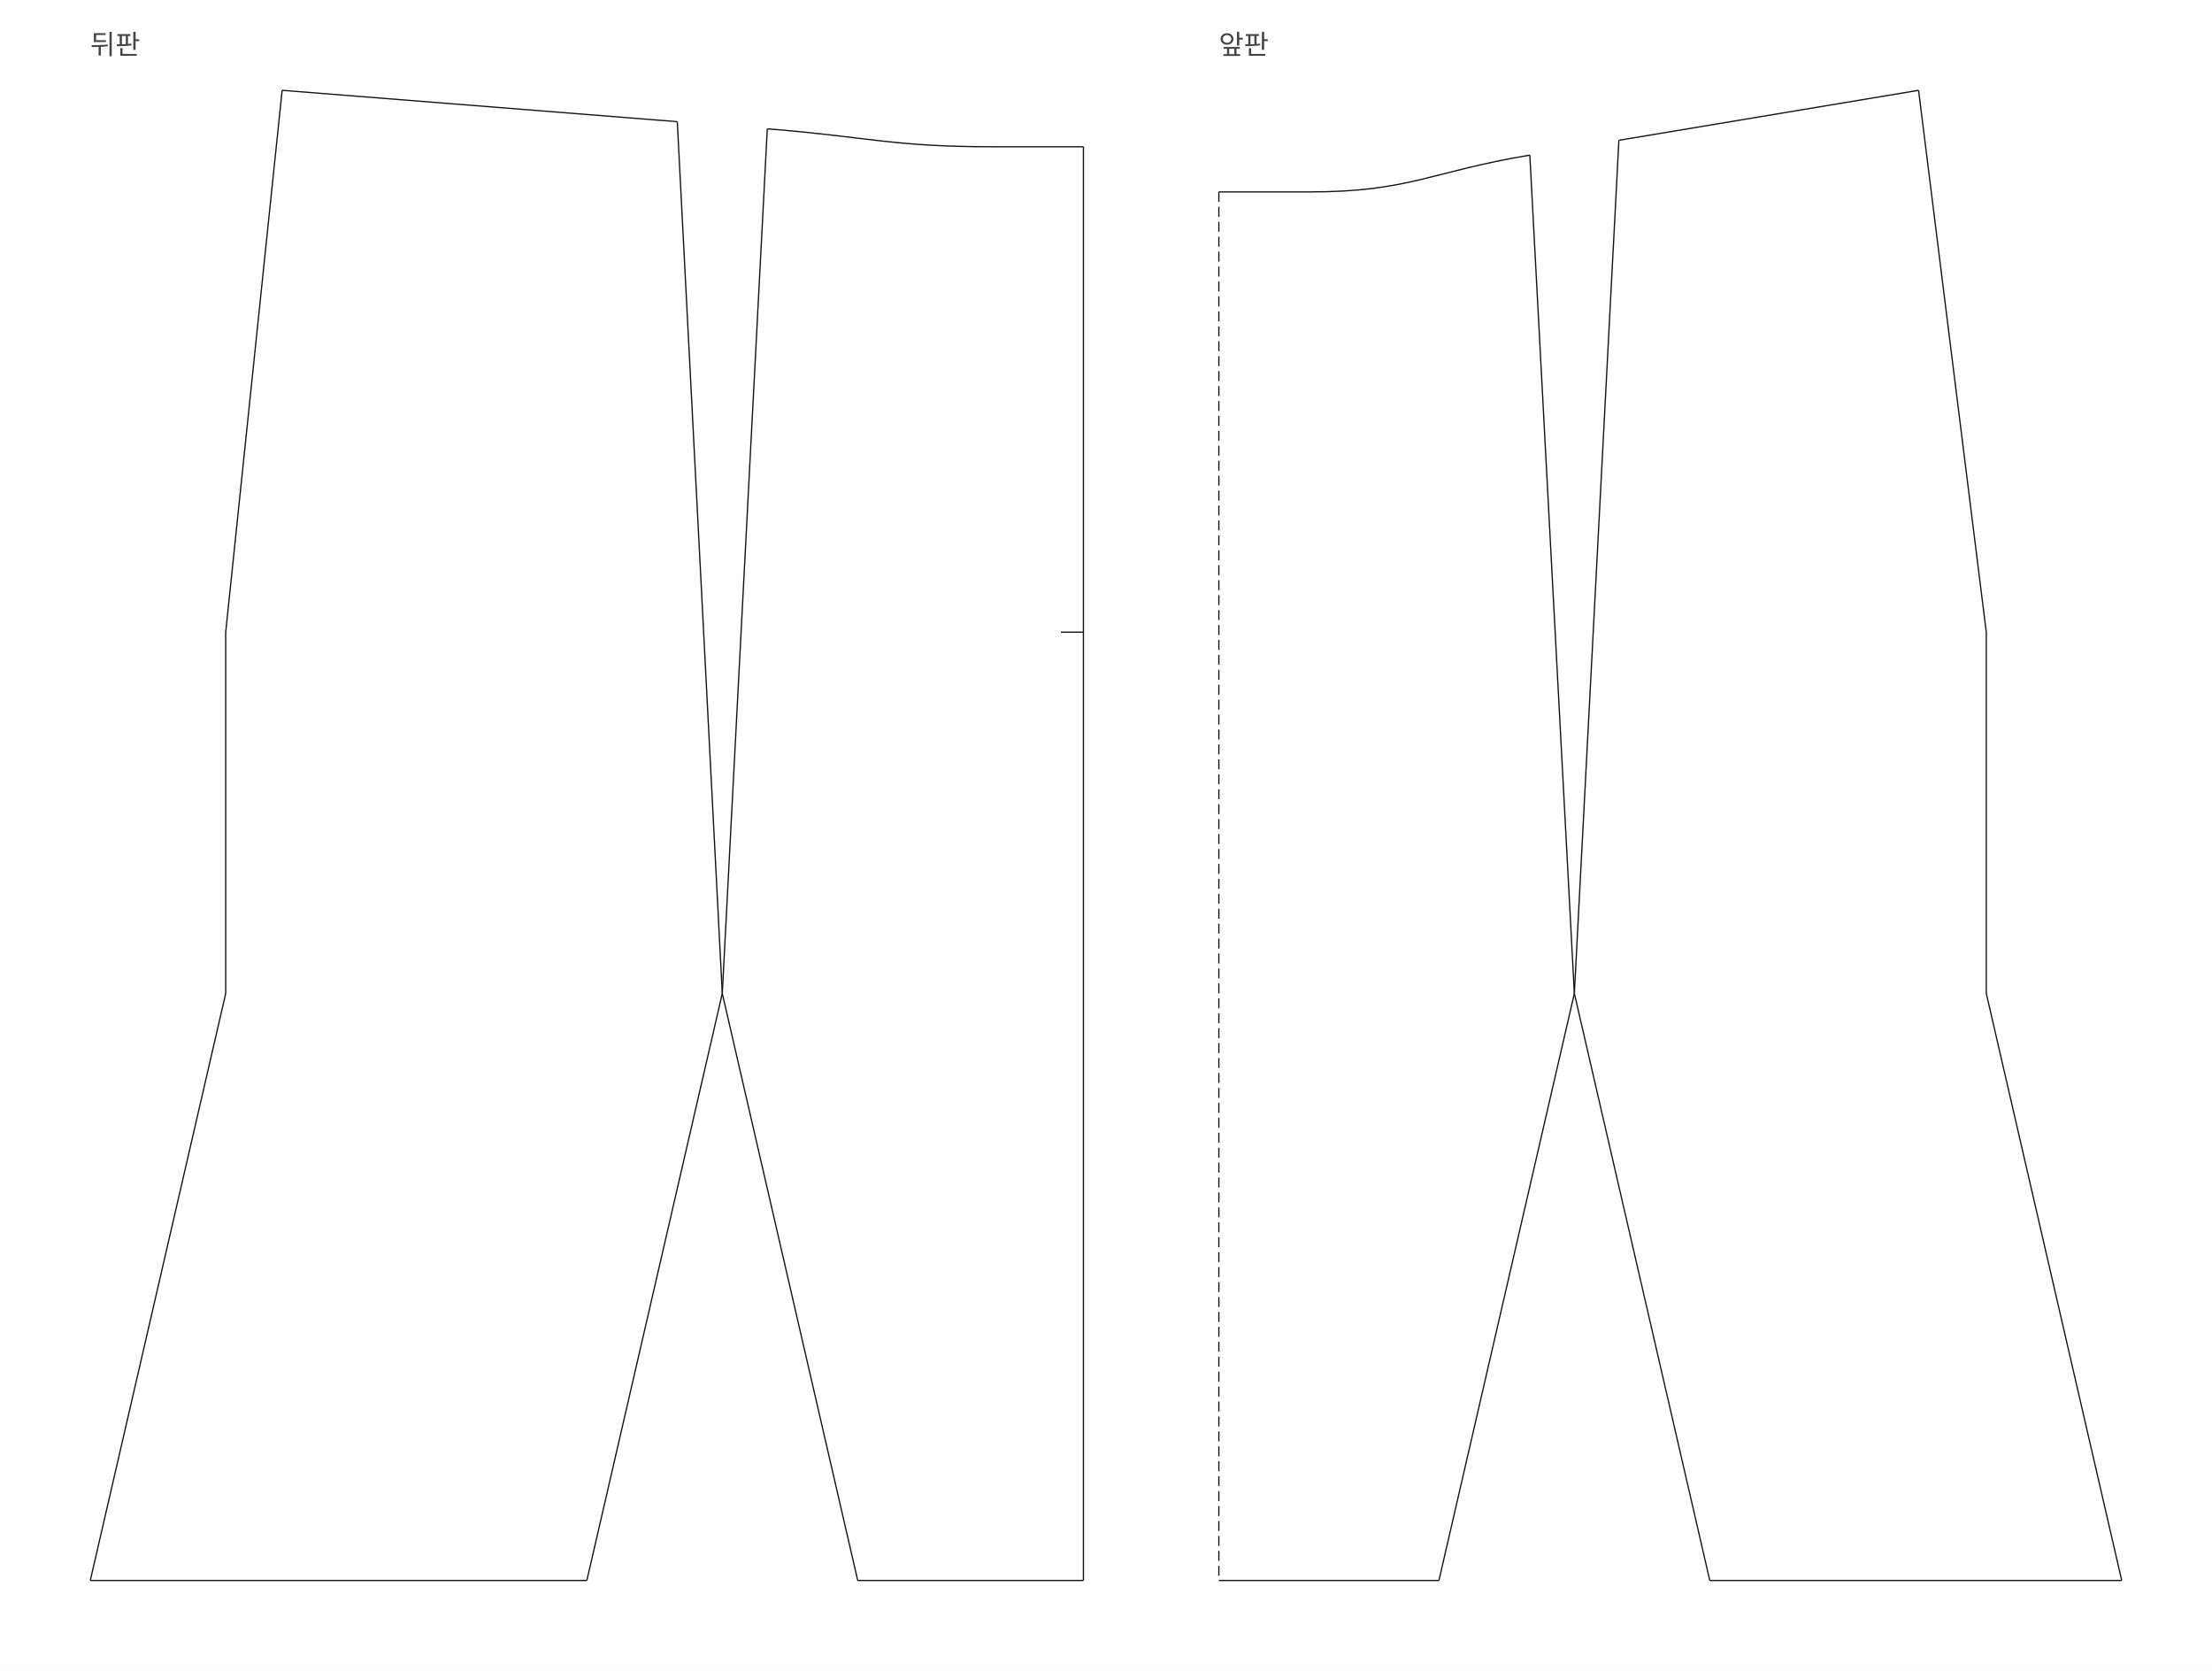
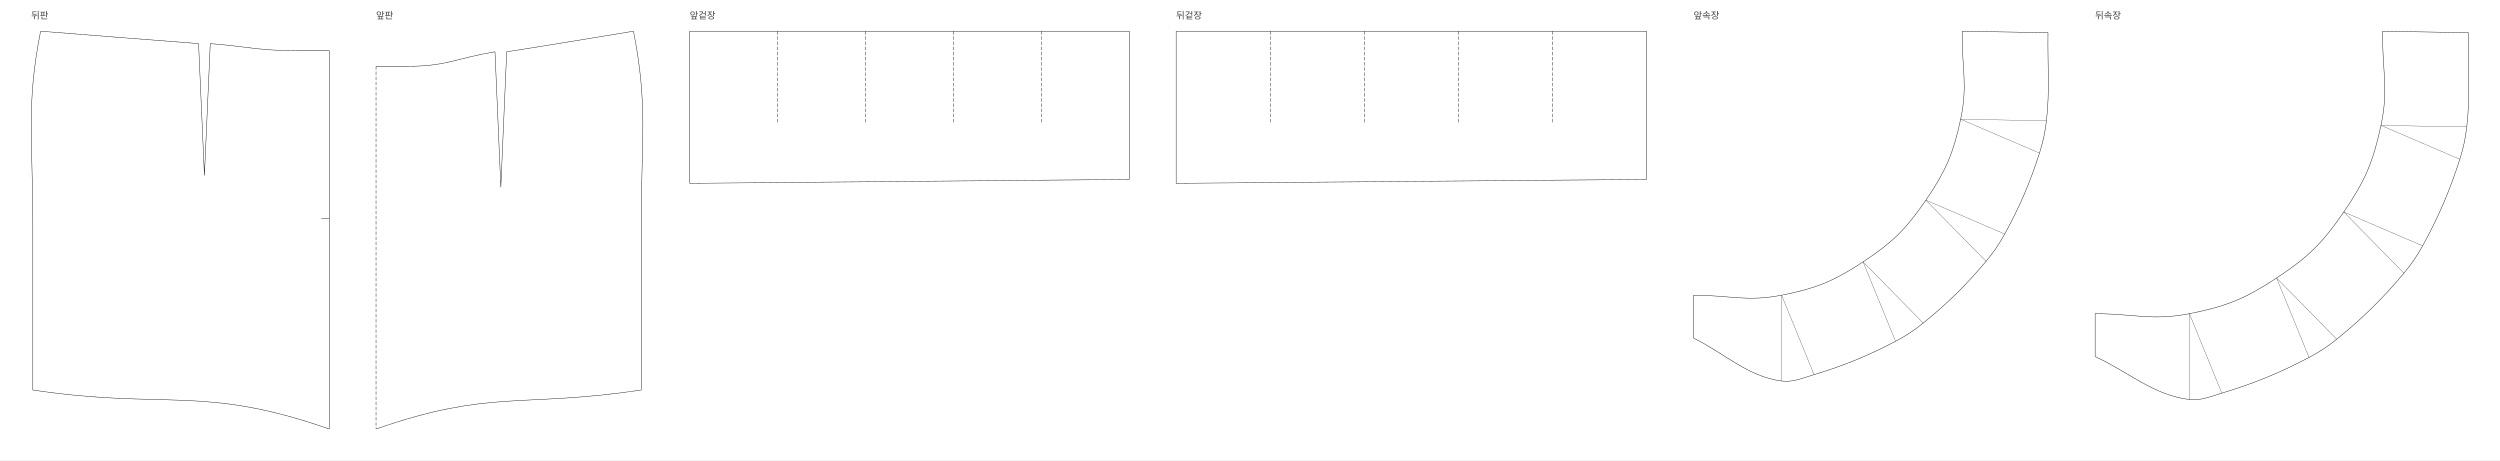
- <svg xmlns="http://www.w3.org/2000/svg" width="622.3mm" height="469.9mm" viewBox="0 0 622.3 469.9">
+ <svg xmlns="http://www.w3.org/2000/svg" width="2035.137mm" height="374.65mm" viewBox="0 0 2035.137 374.65">
  <rect width="100%" height="100%" fill="white" />
  <g id="뒤판">
    <g id="outline" fill="none" stroke="#111" stroke-width="0.35">
-       <path d="M304.8 41.275L304.8 444.5" />
-       <path d="M304.8 41.275C296.418 41.275 287.782 41.275 279.4 41.275C250.717 41.275 244.453 38.501 215.86 36.232" />
-       <path d="M215.86 36.232L203.2 279.4L241.3 444.5" />
-       <path d="M190.54 34.223L203.2 279.4L165.1 444.5" />
-       <path d="M190.54 34.223C146.074 30.694 123.841 28.929 79.375 25.4" />
-       <path d="M79.375 25.4L63.5 177.8L63.5 279.4L25.4 444.5" />
-       <path d="M304.8 444.5L241.3 444.5" />
-       <path d="M165.1 444.5L25.4 444.5" />
+       <path d="M268.012 41.275L268.012 349.25" />
+       <path d="M268.012 41.275C259.63 41.275 250.994 41.275 242.612 41.275C210.36 41.275 203.321 38.1 171.175 35.502" />
+       <path d="M161.65 35.502C110.204 31.605 84.497 29.441 33.062 25.4" />
+       <path d="M33.062 25.4C21.096 85.228 26.712 116.787 26.712 177.8C26.712 233.68 26.712 261.62 26.712 317.5" />
+       <path d="M268.012 349.25C164.64 313.07 135.021 333.746 26.712 317.5" />
+     </g>
+     <g id="dart" fill="none" stroke="#111" stroke-width="0.35">
+       <path d="M171.175 35.502L166.412 142.875L161.65 35.502" />
    </g>
    <g id="notch" fill="none" stroke="#111" stroke-width="0.35">
-       <path d="M304.8 177.8L298.45 177.8" />
+       <path d="M268.012 177.8L261.662 177.8" />
    </g>
    <text x="25.4" y="15.24" font-size="7.62" font-family="sans-serif" fill="#444">뒤판</text>
  </g>
  <g id="앞판">
    <g id="outline" fill="none" stroke="#111" stroke-width="0.35">
-       <path d="M342.9 53.975C351.282 53.975 359.918 53.975 368.3 53.975C396.624 53.975 402.447 48.284 430.385 43.627" />
-       <path d="M430.385 43.627L442.912 279.4L404.812 444.5" />
-       <path d="M455.44 39.452L442.912 279.4L481.012 444.5" />
-       <path d="M455.44 39.452C489.164 33.831 506.026 31.021 539.75 25.4" />
-       <path d="M539.75 25.4L558.8 177.8L558.8 279.4L596.9 444.5" />
-       <path d="M342.9 444.5L404.812 444.5" />
-       <path d="M481.012 444.5L596.9 444.5" />
+       <path d="M306.112 53.975C314.494 53.975 323.13 53.975 331.512 53.975C364.096 53.975 370.803 47.472 402.95 42.151" />
+       <path d="M412.475 42.151C453.795 35.739 474.387 32.1 515.662 25.4" />
+       <path d="M515.662 25.4C527.628 85.228 522.012 116.787 522.012 177.8C522.012 233.68 522.012 261.62 522.012 317.5" />
+       <path d="M306.112 349.25C398.799 316.81 424.899 332.067 522.012 317.5" />
+     </g>
+     <g id="dart" fill="none" stroke="#111" stroke-width="0.35">
+       <path d="M402.95 42.151L407.712 152.4L412.475 42.151" />
    </g>
    <g id="fold" fill="none" stroke="#111" stroke-width="0.35" stroke-dasharray="2.8,1.4">
-       <path d="M342.9 53.975L342.9 444.5" />
+       <path d="M306.112 53.975L306.112 349.25" />
    </g>
-     <text x="342.9" y="15.24" font-size="7.62" font-family="sans-serif" fill="#444">앞판</text>
+     <text x="306.112" y="15.24" font-size="7.62" font-family="sans-serif" fill="#444">앞판</text>
+   </g>
+   <g id="앞겉장">
+     <g id="outline" fill="none" stroke="#111" stroke-width="0.35">
+       <path d="M561.424 25.4L919.346 25.4" />
+       <path d="M561.424 25.4L561.424 149.225" />
+       <path d="M561.424 149.225L919.346 146.05" />
+       <path d="M919.346 146.05L919.346 25.4" />
+     </g>
+     <g id="fold" fill="none" stroke="#111" stroke-width="0.35" stroke-dasharray="2.8,1.4">
+       <path d="M633.009 25.4L633.009 99.695" />
+       <path d="M704.593 25.4L704.593 99.695" />
+       <path d="M776.177 25.4L776.177 99.695" />
+       <path d="M847.762 25.4L847.762 99.695" />
+     </g>
+     <text x="561.424" y="15.24" font-size="7.62" font-family="sans-serif" fill="#444">앞겉장</text>
+   </g>
+   <g id="뒤겉장">
+     <g id="outline" fill="none" stroke="#111" stroke-width="0.35">
+       <path d="M957.446 25.4L1340.526 25.4" />
+       <path d="M957.446 25.4L957.446 149.225" />
+       <path d="M957.446 149.225L1340.526 146.05" />
+       <path d="M1340.526 146.05L1340.526 25.4" />
+     </g>
+     <g id="fold" fill="none" stroke="#111" stroke-width="0.35" stroke-dasharray="2.8,1.4">
+       <path d="M1034.062 25.4L1034.062 99.695" />
+       <path d="M1110.678 25.4L1110.678 99.695" />
+       <path d="M1187.294 25.4L1187.294 99.695" />
+       <path d="M1263.91 25.4L1263.91 99.695" />
+     </g>
+     <text x="957.446" y="15.24" font-size="7.62" font-family="sans-serif" fill="#444">뒤겉장</text>
+   </g>
+   <g id="앞속장">
+     <g id="outline" fill="none" stroke="#111" stroke-width="0.35">
+       <path d="M1378.626 240.31C1407.299 240.31 1422.174 245.842 1450.307 240.31C1478.441 234.778 1492.707 228.942 1516.652 213.169C1540.596 197.397 1551.591 186.593 1567.78 162.929C1583.97 139.265 1590.055 125.103 1596.079 97.07C1602.104 69.038 1596.833 54.068 1597.335 25.4" />
+       <path d="M1378.626 240.31L1378.626 275.235" />
+       <path d="M1378.626 275.235C1403.715 287.459 1422.634 306.553 1450.307 310.16C1459.662 311.38 1467.718 307.669 1476.755 304.96C1500.787 297.756 1520.909 289.524 1543.099 277.819C1551.444 273.417 1558.271 268.92 1565.609 262.992C1585.124 247.225 1600.631 231.987 1616.737 212.751C1622.794 205.518 1627.409 198.771 1631.956 190.505C1644.049 168.523 1652.632 148.549 1660.256 124.646C1663.122 115.659 1664.84 107.666 1665.919 98.294C1668.788 73.37 1666.735 51.708 1667.175 26.624" />
+       <path d="M1667.175 26.624L1597.335 25.4" />
+     </g>
+     <g id="mark" fill="none" stroke="#111" stroke-width="0.21">
+       <path d="M1450.307 240.31L1450.307 310.16" />
+       <path d="M1450.307 240.31L1476.755 304.96" />
+       <path d="M1516.652 213.169L1543.099 277.819" />
+       <path d="M1516.652 213.169L1565.609 262.992" />
+       <path d="M1567.78 162.929L1616.737 212.751" />
+       <path d="M1567.78 162.929L1631.956 190.505" />
+       <path d="M1596.079 97.07L1660.256 124.646" />
+       <path d="M1596.079 97.07L1665.919 98.294" />
+     </g>
+     <text x="1378.626" y="15.24" font-size="7.62" font-family="sans-serif" fill="#444">앞속장</text>
+   </g>
+   <g id="뒤속장">
+     <g id="outline" fill="none" stroke="#111" stroke-width="0.35">
+       <path d="M1705.561 255.366C1736.242 255.366 1752.159 261.285 1782.264 255.366C1812.368 249.446 1827.634 243.201 1853.256 226.323C1878.878 209.446 1890.642 197.886 1907.966 172.563C1925.29 147.241 1931.801 132.087 1938.248 102.091C1944.694 72.095 1939.054 56.076 1939.592 25.4" />
+       <path d="M1705.561 255.366L1705.561 290.291" />
+       <path d="M1705.561 290.291C1732.407 302.514 1752.966 321.785 1782.264 325.216C1791.634 326.313 1799.675 322.724 1808.711 320.015C1834.427 312.307 1855.958 303.498 1879.703 290.973C1888.048 286.571 1894.875 282.074 1902.213 276.146C1923.095 259.274 1939.688 242.969 1956.923 222.386C1962.979 215.153 1967.595 208.405 1972.142 200.14C1985.082 176.618 1994.266 155.244 2002.424 129.667C2005.291 120.679 2007.008 112.687 2008.087 103.315C2011.157 76.645 2008.96 53.466 2009.431 26.624" />
+       <path d="M2009.431 26.624L1939.592 25.4" />
+     </g>
+     <g id="mark" fill="none" stroke="#111" stroke-width="0.21">
+       <path d="M1782.264 255.366L1782.264 325.216" />
+       <path d="M1782.264 255.366L1808.711 320.015" />
+       <path d="M1853.256 226.323L1879.703 290.973" />
+       <path d="M1853.256 226.323L1902.213 276.146" />
+       <path d="M1907.966 172.563L1956.923 222.386" />
+       <path d="M1907.966 172.563L1972.142 200.14" />
+       <path d="M1938.248 102.091L2002.424 129.667" />
+       <path d="M1938.248 102.091L2008.087 103.315" />
+     </g>
+     <text x="1705.561" y="15.24" font-size="7.62" font-family="sans-serif" fill="#444">뒤속장</text>
  </g>
</svg>
